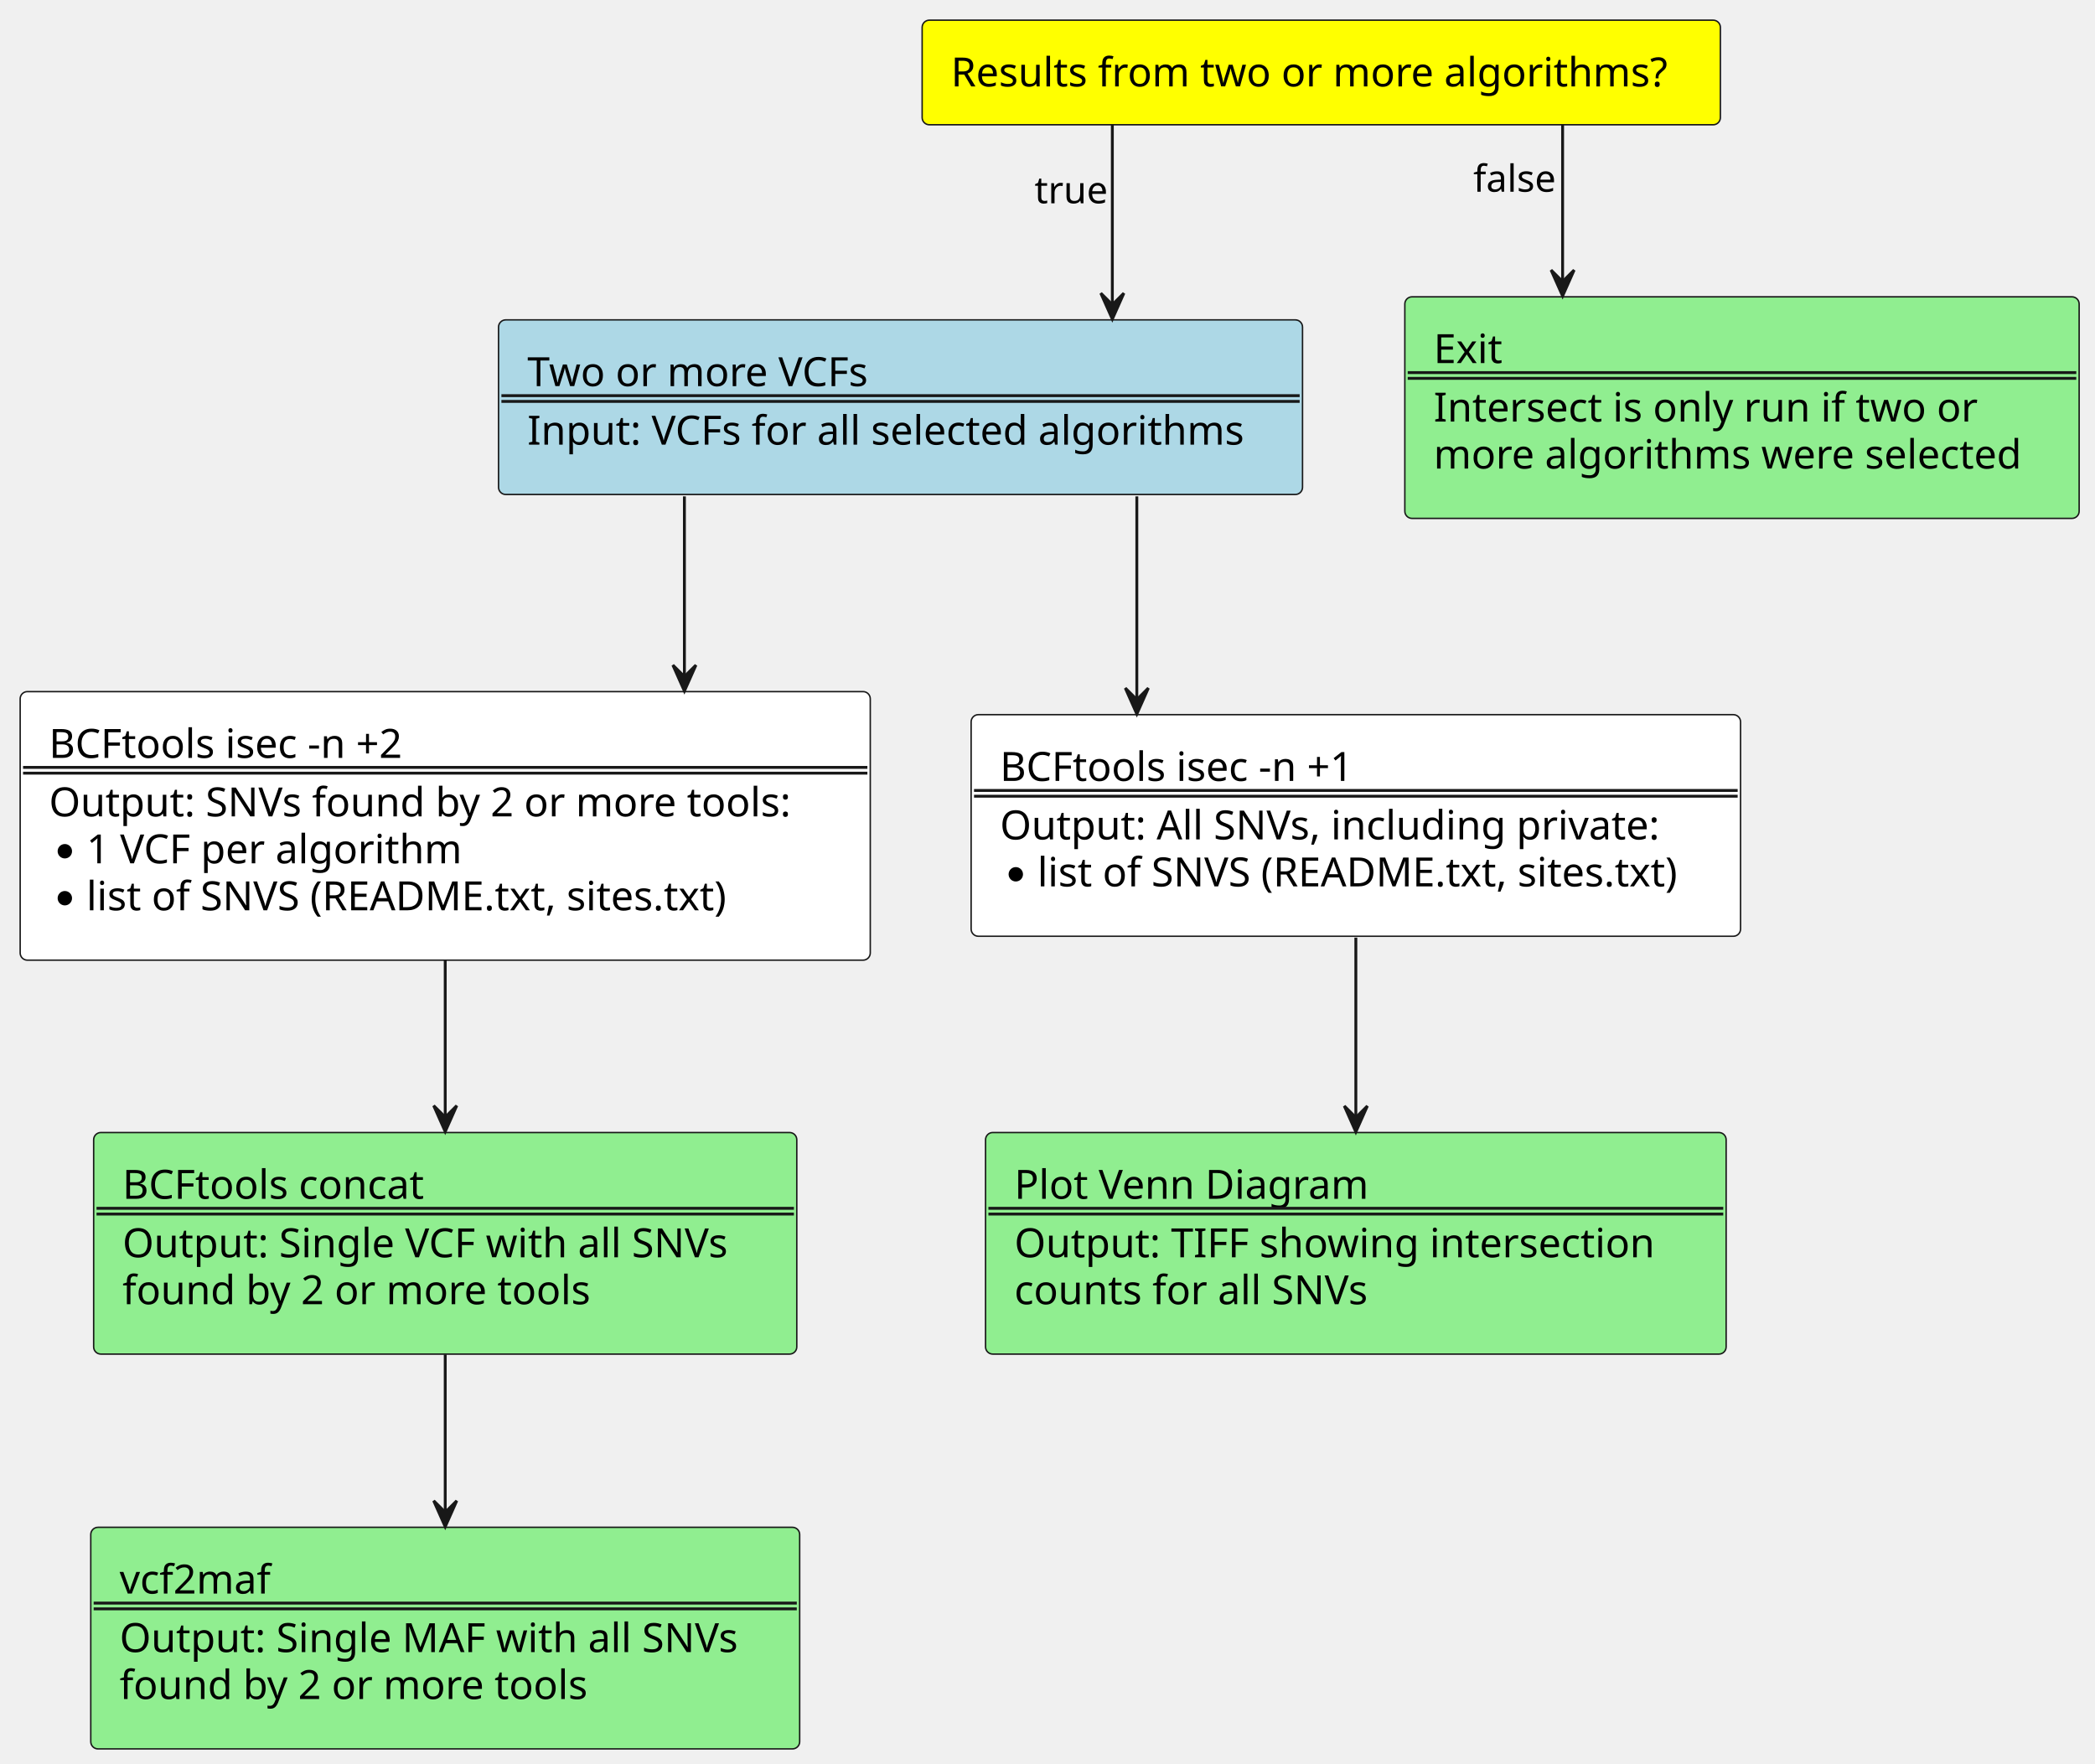
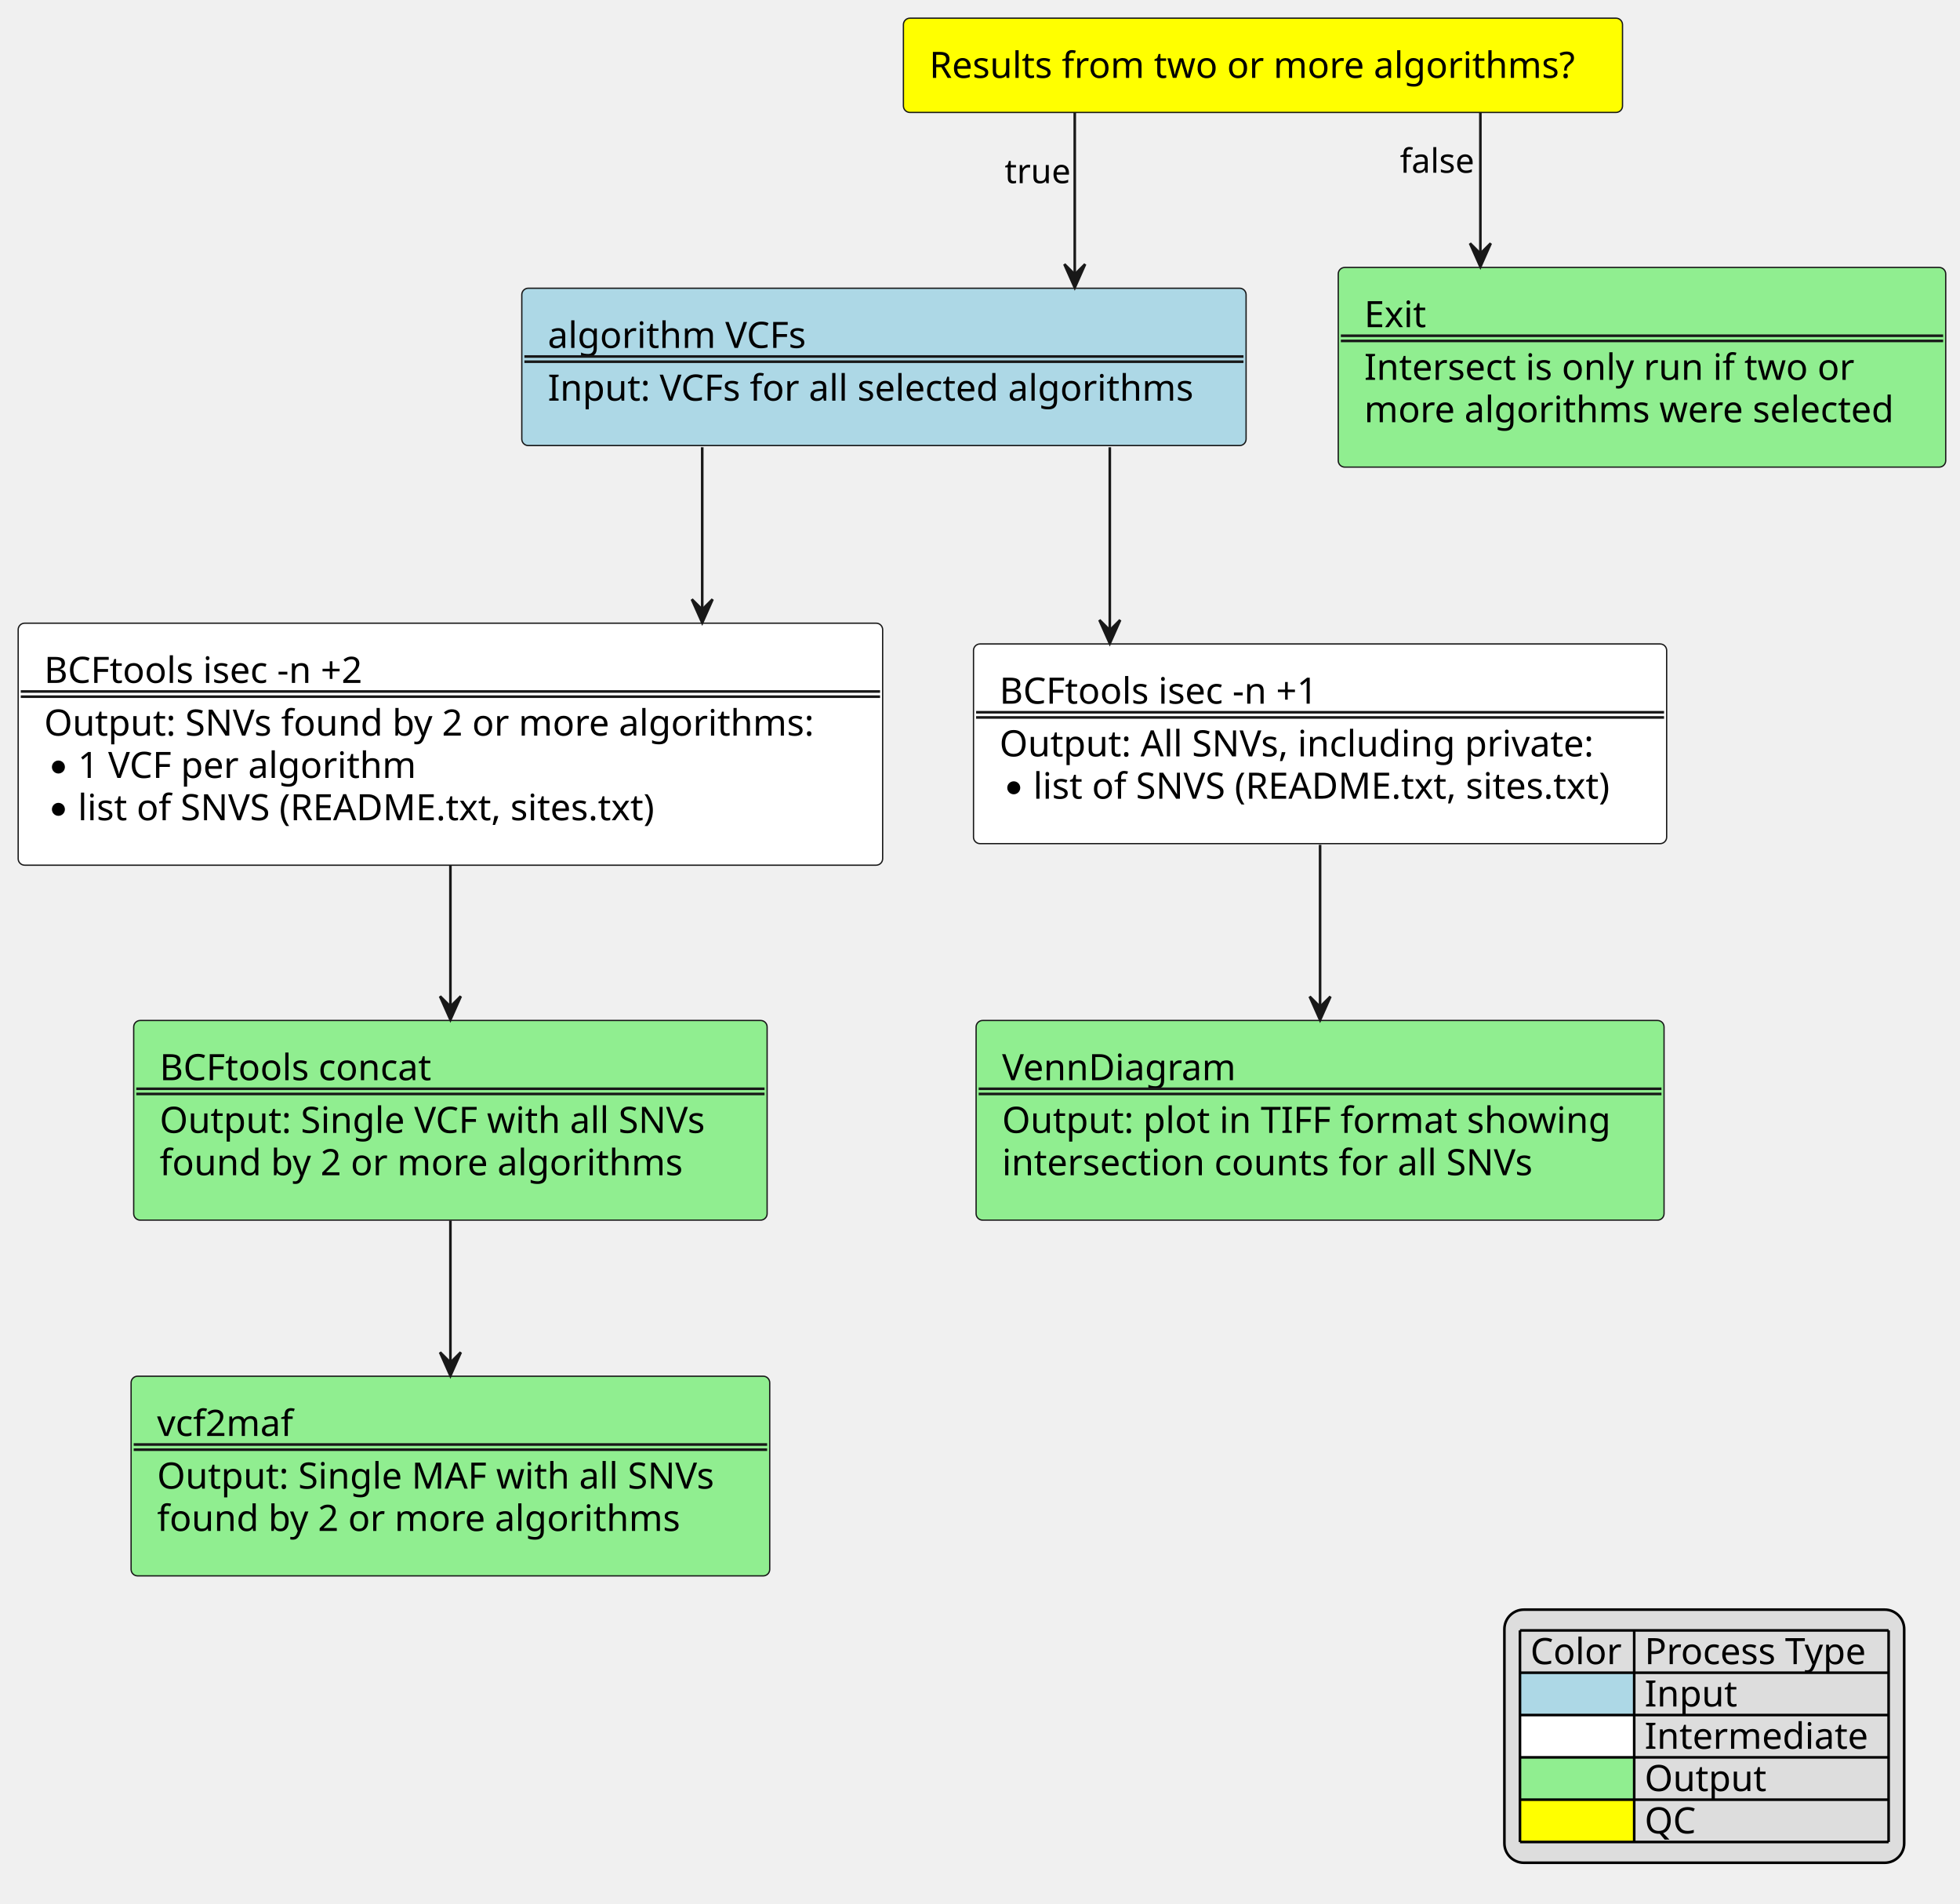
- <svg xmlns="http://www.w3.org/2000/svg" contentStyleType="text/css" height="612px" preserveAspectRatio="none" style="width:727px;height:612px;background:#FFFFFF;" version="1.1" viewBox="0 0 727 612" width="727px" zoomAndPan="magnify">
+ <svg xmlns="http://www.w3.org/2000/svg" contentStyleType="text/css" height="733px" preserveAspectRatio="none" style="width:755px;height:733px;background:#FFFFFF;" version="1.1" viewBox="0 0 755 733" width="755px" zoomAndPan="magnify">
  <defs />
  <g>
    <g id="elem_num_algos">
-       <rect fill="#FFFF00" height="36.297" rx="2.5" ry="2.5" style="stroke:#181818;stroke-width:0.5;" width="277" x="320" y="7" />
-       <text fill="#000000" font-family="sans-serif" font-size="14" lengthAdjust="spacing" textLength="257" x="330" y="29.995">Results from two or more algorithms?</text>
+       <rect fill="#FFFF00" height="36.297" rx="2.5" ry="2.5" style="stroke:#181818;stroke-width:0.5;" width="277" x="348" y="7" />
+       <text fill="#000000" font-family="sans-serif" font-size="14" lengthAdjust="spacing" textLength="257" x="358" y="29.995">Results from two or more algorithms?</text>
    </g>
    <g id="elem_input_vcfs">
-       <rect fill="#ADD8E6" height="60.594" rx="2.5" ry="2.5" style="stroke:#181818;stroke-width:0.5;" width="279" x="173" y="111" />
-       <text fill="#000000" font-family="sans-serif" font-size="14" lengthAdjust="spacing" textLength="126" x="183" y="133.995">Two or more VCFs</text>
-       <line style="stroke:#181818;stroke-width:1.0;" x1="174" x2="451" y1="137.297" y2="137.297" />
-       <line style="stroke:#181818;stroke-width:1.0;" x1="174" x2="451" y1="139.297" y2="139.297" />
-       <text fill="#000000" font-family="sans-serif" font-size="14" lengthAdjust="spacing" textLength="259" x="183" y="154.292">Input: VCFs for all selected algorithms</text>
+       <rect fill="#ADD8E6" height="60.594" rx="2.5" ry="2.5" style="stroke:#181818;stroke-width:0.5;" width="279" x="201" y="111" />
+       <text fill="#000000" font-family="sans-serif" font-size="14" lengthAdjust="spacing" textLength="103" x="211" y="133.995">algorithm VCFs</text>
+       <line style="stroke:#181818;stroke-width:1.0;" x1="202" x2="479" y1="137.297" y2="137.297" />
+       <line style="stroke:#181818;stroke-width:1.0;" x1="202" x2="479" y1="139.297" y2="139.297" />
+       <text fill="#000000" font-family="sans-serif" font-size="14" lengthAdjust="spacing" textLength="259" x="211" y="154.292">Input: VCFs for all selected algorithms</text>
    </g>
    <g id="elem_done">
-       <rect fill="#90EE90" height="76.891" rx="2.5" ry="2.5" style="stroke:#181818;stroke-width:0.5;" width="234" x="487.5" y="103" />
-       <text fill="#000000" font-family="sans-serif" font-size="14" lengthAdjust="spacing" textLength="24" x="497.5" y="125.995">Exit</text>
-       <line style="stroke:#181818;stroke-width:1.0;" x1="488.5" x2="720.5" y1="129.297" y2="129.297" />
-       <line style="stroke:#181818;stroke-width:1.0;" x1="488.5" x2="720.5" y1="131.297" y2="131.297" />
-       <text fill="#000000" font-family="sans-serif" font-size="14" lengthAdjust="spacing" textLength="193" x="497.5" y="146.292">Intersect is only run if two or</text>
-       <text fill="#000000" font-family="sans-serif" font-size="14" lengthAdjust="spacing" textLength="214" x="497.5" y="162.589">more algorithms were selected</text>
+       <rect fill="#90EE90" height="76.891" rx="2.5" ry="2.5" style="stroke:#181818;stroke-width:0.5;" width="234" x="515.5" y="103" />
+       <text fill="#000000" font-family="sans-serif" font-size="14" lengthAdjust="spacing" textLength="24" x="525.5" y="125.995">Exit</text>
+       <line style="stroke:#181818;stroke-width:1.0;" x1="516.5" x2="748.5" y1="129.297" y2="129.297" />
+       <line style="stroke:#181818;stroke-width:1.0;" x1="516.5" x2="748.5" y1="131.297" y2="131.297" />
+       <text fill="#000000" font-family="sans-serif" font-size="14" lengthAdjust="spacing" textLength="193" x="525.5" y="146.292">Intersect is only run if two or</text>
+       <text fill="#000000" font-family="sans-serif" font-size="14" lengthAdjust="spacing" textLength="214" x="525.5" y="162.589">more algorithms were selected</text>
    </g>
    <g id="elem_intersect_vcfs_2">
-       <rect fill="#FFFFFF" height="93.188" rx="2.5" ry="2.5" style="stroke:#181818;stroke-width:0.5;" width="295" x="7" y="240" />
+       <rect fill="#FFFFFF" height="93.188" rx="2.5" ry="2.5" style="stroke:#181818;stroke-width:0.5;" width="333" x="7" y="240" />
      <text fill="#000000" font-family="sans-serif" font-size="14" lengthAdjust="spacing" textLength="137" x="17" y="262.995">BCFtools isec -n +2</text>
-       <line style="stroke:#181818;stroke-width:1.0;" x1="8" x2="301" y1="266.297" y2="266.297" />
-       <line style="stroke:#181818;stroke-width:1.0;" x1="8" x2="301" y1="268.297" y2="268.297" />
-       <text fill="#000000" font-family="sans-serif" font-size="14" lengthAdjust="spacing" textLength="271" x="17" y="283.292">Output: SNVs found by 2 or more tools:</text>
+       <line style="stroke:#181818;stroke-width:1.0;" x1="8" x2="339" y1="266.297" y2="266.297" />
+       <line style="stroke:#181818;stroke-width:1.0;" x1="8" x2="339" y1="268.297" y2="268.297" />
+       <text fill="#000000" font-family="sans-serif" font-size="14" lengthAdjust="spacing" textLength="309" x="17" y="283.292">Output: SNVs found by 2 or more algorithms:</text>
      <ellipse cx="22.5" cy="295.391" fill="#000000" rx="2.5" ry="2.5" style="stroke:#000000;stroke-width:0.0;" />
      <text fill="#000000" font-family="sans-serif" font-size="14" lengthAdjust="spacing" textLength="135" x="30" y="299.589">1 VCF per algorithm</text>
      <ellipse cx="22.5" cy="311.688" fill="#000000" rx="2.5" ry="2.5" style="stroke:#000000;stroke-width:0.0;" />
      <text fill="#000000" font-family="sans-serif" font-size="14" lengthAdjust="spacing" textLength="234" x="30" y="315.886">list of SNVS (README.txt, sites.txt)</text>
    </g>
    <g id="elem_intersect_vcfs_1">
-       <rect fill="#FFFFFF" height="76.891" rx="2.5" ry="2.5" style="stroke:#181818;stroke-width:0.5;" width="267" x="337" y="248" />
-       <text fill="#000000" font-family="sans-serif" font-size="14" lengthAdjust="spacing" textLength="137" x="347" y="270.995">BCFtools isec -n +1</text>
-       <line style="stroke:#181818;stroke-width:1.0;" x1="338" x2="603" y1="274.297" y2="274.297" />
-       <line style="stroke:#181818;stroke-width:1.0;" x1="338" x2="603" y1="276.297" y2="276.297" />
-       <text fill="#000000" font-family="sans-serif" font-size="14" lengthAdjust="spacing" textLength="237" x="347" y="291.292">Output: All SNVs, including private:</text>
-       <ellipse cx="352.5" cy="303.391" fill="#000000" rx="2.5" ry="2.5" style="stroke:#000000;stroke-width:0.0;" />
-       <text fill="#000000" font-family="sans-serif" font-size="14" lengthAdjust="spacing" textLength="234" x="360" y="307.589">list of SNVS (README.txt, sites.txt)</text>
+       <rect fill="#FFFFFF" height="76.891" rx="2.5" ry="2.5" style="stroke:#181818;stroke-width:0.5;" width="267" x="375" y="248" />
+       <text fill="#000000" font-family="sans-serif" font-size="14" lengthAdjust="spacing" textLength="137" x="385" y="270.995">BCFtools isec -n +1</text>
+       <line style="stroke:#181818;stroke-width:1.0;" x1="376" x2="641" y1="274.297" y2="274.297" />
+       <line style="stroke:#181818;stroke-width:1.0;" x1="376" x2="641" y1="276.297" y2="276.297" />
+       <text fill="#000000" font-family="sans-serif" font-size="14" lengthAdjust="spacing" textLength="237" x="385" y="291.292">Output: All SNVs, including private:</text>
+       <ellipse cx="390.5" cy="303.391" fill="#000000" rx="2.5" ry="2.5" style="stroke:#000000;stroke-width:0.0;" />
+       <text fill="#000000" font-family="sans-serif" font-size="14" lengthAdjust="spacing" textLength="234" x="398" y="307.589">list of SNVS (README.txt, sites.txt)</text>
    </g>
    <g id="elem_plot_venn">
-       <rect fill="#90EE90" height="76.891" rx="2.5" ry="2.5" style="stroke:#181818;stroke-width:0.5;" width="257" x="342" y="393" />
-       <text fill="#000000" font-family="sans-serif" font-size="14" lengthAdjust="spacing" textLength="127" x="352" y="415.995">Plot Venn Diagram</text>
-       <line style="stroke:#181818;stroke-width:1.0;" x1="343" x2="598" y1="419.297" y2="419.297" />
-       <line style="stroke:#181818;stroke-width:1.0;" x1="343" x2="598" y1="421.297" y2="421.297" />
-       <text fill="#000000" font-family="sans-serif" font-size="14" lengthAdjust="spacing" textLength="233" x="352" y="436.292">Output: TIFF showing intersection</text>
-       <text fill="#000000" font-family="sans-serif" font-size="14" lengthAdjust="spacing" textLength="128" x="352" y="452.589">counts for all SNVs</text>
+       <rect fill="#90EE90" height="76.891" rx="2.5" ry="2.5" style="stroke:#181818;stroke-width:0.5;" width="265" x="376" y="393" />
+       <text fill="#000000" font-family="sans-serif" font-size="14" lengthAdjust="spacing" textLength="93" x="386" y="415.995">VennDiagram</text>
+       <line style="stroke:#181818;stroke-width:1.0;" x1="377" x2="640" y1="419.297" y2="419.297" />
+       <line style="stroke:#181818;stroke-width:1.0;" x1="377" x2="640" y1="421.297" y2="421.297" />
+       <text fill="#000000" font-family="sans-serif" font-size="14" lengthAdjust="spacing" textLength="241" x="386" y="436.292">Output: plot in TIFF format showing</text>
+       <text fill="#000000" font-family="sans-serif" font-size="14" lengthAdjust="spacing" textLength="214" x="386" y="452.589">intersection counts for all SNVs</text>
    </g>
    <g id="elem_concat_vcfs">
-       <rect fill="#90EE90" height="76.891" rx="2.5" ry="2.5" style="stroke:#181818;stroke-width:0.5;" width="244" x="32.5" y="393" />
-       <text fill="#000000" font-family="sans-serif" font-size="14" lengthAdjust="spacing" textLength="113" x="42.5" y="415.995">BCFtools concat</text>
-       <line style="stroke:#181818;stroke-width:1.0;" x1="33.5" x2="275.5" y1="419.297" y2="419.297" />
-       <line style="stroke:#181818;stroke-width:1.0;" x1="33.5" x2="275.5" y1="421.297" y2="421.297" />
-       <text fill="#000000" font-family="sans-serif" font-size="14" lengthAdjust="spacing" textLength="220" x="42.5" y="436.292">Output: Single VCF with all SNVs</text>
-       <text fill="#000000" font-family="sans-serif" font-size="14" lengthAdjust="spacing" textLength="169" x="42.5" y="452.589">found by 2 or more tools</text>
+       <rect fill="#90EE90" height="76.891" rx="2.5" ry="2.5" style="stroke:#181818;stroke-width:0.5;" width="244" x="51.5" y="393" />
+       <text fill="#000000" font-family="sans-serif" font-size="14" lengthAdjust="spacing" textLength="113" x="61.5" y="415.995">BCFtools concat</text>
+       <line style="stroke:#181818;stroke-width:1.0;" x1="52.5" x2="294.5" y1="419.297" y2="419.297" />
+       <line style="stroke:#181818;stroke-width:1.0;" x1="52.5" x2="294.5" y1="421.297" y2="421.297" />
+       <text fill="#000000" font-family="sans-serif" font-size="14" lengthAdjust="spacing" textLength="220" x="61.5" y="436.292">Output: Single VCF with all SNVs</text>
+       <text fill="#000000" font-family="sans-serif" font-size="14" lengthAdjust="spacing" textLength="207" x="61.5" y="452.589">found by 2 or more algorithms</text>
    </g>
    <g id="elem_vcf2maf">
-       <rect fill="#90EE90" height="76.891" rx="2.5" ry="2.5" style="stroke:#181818;stroke-width:0.5;" width="246" x="31.5" y="530" />
-       <text fill="#000000" font-family="sans-serif" font-size="14" lengthAdjust="spacing" textLength="53" x="41.5" y="552.995">vcf2maf</text>
-       <line style="stroke:#181818;stroke-width:1.0;" x1="32.5" x2="276.5" y1="556.297" y2="556.297" />
-       <line style="stroke:#181818;stroke-width:1.0;" x1="32.5" x2="276.5" y1="558.297" y2="558.297" />
-       <text fill="#000000" font-family="sans-serif" font-size="14" lengthAdjust="spacing" textLength="222" x="41.5" y="573.292">Output: Single MAF with all SNVs</text>
-       <text fill="#000000" font-family="sans-serif" font-size="14" lengthAdjust="spacing" textLength="169" x="41.5" y="589.589">found by 2 or more tools</text>
+       <rect fill="#90EE90" height="76.891" rx="2.5" ry="2.5" style="stroke:#181818;stroke-width:0.5;" width="246" x="50.5" y="530" />
+       <text fill="#000000" font-family="sans-serif" font-size="14" lengthAdjust="spacing" textLength="53" x="60.5" y="552.995">vcf2maf</text>
+       <line style="stroke:#181818;stroke-width:1.0;" x1="51.5" x2="295.5" y1="556.297" y2="556.297" />
+       <line style="stroke:#181818;stroke-width:1.0;" x1="51.5" x2="295.5" y1="558.297" y2="558.297" />
+       <text fill="#000000" font-family="sans-serif" font-size="14" lengthAdjust="spacing" textLength="222" x="60.5" y="573.292">Output: Single MAF with all SNVs</text>
+       <text fill="#000000" font-family="sans-serif" font-size="14" lengthAdjust="spacing" textLength="207" x="60.5" y="589.589">found by 2 or more algorithms</text>
    </g>
    <g id="link_num_algos_input_vcfs">
-       <path codeLine="24" d="M386,43.2 C386,43.2 386,105.74 386,105.74 " fill="none" id="num_algos-to-input_vcfs" style="stroke:#181818;stroke-width:1.0;" />
-       <polygon fill="#181818" points="386,110.74,390,101.74,386,105.74,382,101.74,386,110.74" style="stroke:#181818;stroke-width:1.0;" />
-       <text fill="#000000" font-family="sans-serif" font-size="13" lengthAdjust="spacing" textLength="26" x="359" y="70.537">true</text>
+       <path codeLine="23" d="M414,43.2 C414,43.2 414,105.74 414,105.74 " fill="none" id="num_algos-to-input_vcfs" style="stroke:#181818;stroke-width:1.0;" />
+       <polygon fill="#181818" points="414,110.74,418,101.74,414,105.74,410,101.74,414,110.74" style="stroke:#181818;stroke-width:1.0;" />
+       <text fill="#000000" font-family="sans-serif" font-size="13" lengthAdjust="spacing" textLength="26" x="387" y="70.537">true</text>
    </g>
    <g id="link_num_algos_done">
-       <path codeLine="25" d="M542.25,43.2 C542.25,43.2 542.25,97.71 542.25,97.71 " fill="none" id="num_algos-to-done" style="stroke:#181818;stroke-width:1.0;" />
-       <polygon fill="#181818" points="542.25,102.71,546.25,93.71,542.25,97.71,538.25,93.71,542.25,102.71" style="stroke:#181818;stroke-width:1.0;" />
-       <text fill="#000000" font-family="sans-serif" font-size="13" lengthAdjust="spacing" textLength="30" x="511.25" y="66.527">false</text>
+       <path codeLine="24" d="M570.25,43.2 C570.25,43.2 570.25,97.71 570.25,97.71 " fill="none" id="num_algos-to-done" style="stroke:#181818;stroke-width:1.0;" />
+       <polygon fill="#181818" points="570.25,102.71,574.25,93.71,570.25,97.71,566.25,93.71,570.25,102.71" style="stroke:#181818;stroke-width:1.0;" />
+       <text fill="#000000" font-family="sans-serif" font-size="13" lengthAdjust="spacing" textLength="30" x="539.25" y="66.527">false</text>
    </g>
    <g id="link_input_vcfs_intersect_vcfs_2">
-       <path codeLine="26" d="M237.5,172.25 C237.5,172.25 237.5,234.8 237.5,234.8 " fill="none" id="input_vcfs-to-intersect_vcfs_2" style="stroke:#181818;stroke-width:1.0;" />
-       <polygon fill="#181818" points="237.5,239.8,241.5,230.8,237.5,234.8,233.5,230.8,237.5,239.8" style="stroke:#181818;stroke-width:1.0;" />
+       <path codeLine="25" d="M270.5,172.25 C270.5,172.25 270.5,234.8 270.5,234.8 " fill="none" id="input_vcfs-to-intersect_vcfs_2" style="stroke:#181818;stroke-width:1.0;" />
+       <polygon fill="#181818" points="270.5,239.8,274.5,230.8,270.5,234.8,266.5,230.8,270.5,239.8" style="stroke:#181818;stroke-width:1.0;" />
    </g>
    <g id="link_input_vcfs_intersect_vcfs_1">
-       <path codeLine="27" d="M394.5,172.25 C394.5,172.25 394.5,242.77 394.5,242.77 " fill="none" id="input_vcfs-to-intersect_vcfs_1" style="stroke:#181818;stroke-width:1.0;" />
-       <polygon fill="#181818" points="394.5,247.77,398.5,238.77,394.5,242.77,390.5,238.77,394.5,247.77" style="stroke:#181818;stroke-width:1.0;" />
+       <path codeLine="26" d="M427.5,172.25 C427.5,172.25 427.5,242.77 427.5,242.77 " fill="none" id="input_vcfs-to-intersect_vcfs_1" style="stroke:#181818;stroke-width:1.0;" />
+       <polygon fill="#181818" points="427.5,247.77,431.5,238.77,427.5,242.77,423.5,238.77,427.5,247.77" style="stroke:#181818;stroke-width:1.0;" />
    </g>
    <g id="link_intersect_vcfs_1_plot_venn">
-       <path codeLine="28" d="M470.5,325.36 C470.5,325.36 470.5,387.79 470.5,387.79 " fill="none" id="intersect_vcfs_1-to-plot_venn" style="stroke:#181818;stroke-width:1.0;" />
-       <polygon fill="#181818" points="470.5,392.79,474.5,383.79,470.5,387.79,466.5,383.79,470.5,392.79" style="stroke:#181818;stroke-width:1.0;" />
+       <path codeLine="27" d="M508.5,325.36 C508.5,325.36 508.5,387.79 508.5,387.79 " fill="none" id="intersect_vcfs_1-to-plot_venn" style="stroke:#181818;stroke-width:1.0;" />
+       <polygon fill="#181818" points="508.5,392.79,512.5,383.79,508.5,387.79,504.5,383.79,508.5,392.79" style="stroke:#181818;stroke-width:1.0;" />
    </g>
    <g id="link_intersect_vcfs_2_concat_vcfs">
-       <path codeLine="30" d="M154.5,333.18 C154.5,333.18 154.5,387.68 154.5,387.68 " fill="none" id="intersect_vcfs_2-to-concat_vcfs" style="stroke:#181818;stroke-width:1.0;" />
-       <polygon fill="#181818" points="154.5,392.68,158.5,383.68,154.5,387.68,150.5,383.68,154.5,392.68" style="stroke:#181818;stroke-width:1.0;" />
+       <path codeLine="28" d="M173.5,333.18 C173.5,333.18 173.5,387.68 173.5,387.68 " fill="none" id="intersect_vcfs_2-to-concat_vcfs" style="stroke:#181818;stroke-width:1.0;" />
+       <polygon fill="#181818" points="173.5,392.68,177.5,383.68,173.5,387.68,169.5,383.68,173.5,392.68" style="stroke:#181818;stroke-width:1.0;" />
    </g>
    <g id="link_concat_vcfs_vcf2maf">
-       <path codeLine="31" d="M154.5,470.03 C154.5,470.03 154.5,524.79 154.5,524.79 " fill="none" id="concat_vcfs-to-vcf2maf" style="stroke:#181818;stroke-width:1.0;" />
-       <polygon fill="#181818" points="154.5,529.79,158.5,520.79,154.5,524.79,150.5,520.79,154.5,529.79" style="stroke:#181818;stroke-width:1.0;" />
+       <path codeLine="29" d="M173.5,470.03 C173.5,470.03 173.5,524.79 173.5,524.79 " fill="none" id="concat_vcfs-to-vcf2maf" style="stroke:#181818;stroke-width:1.0;" />
+       <polygon fill="#181818" points="173.5,529.79,177.5,520.79,173.5,524.79,169.5,520.79,173.5,529.79" style="stroke:#181818;stroke-width:1.0;" />
    </g>
+     <rect fill="#DDDDDD" height="97.484" rx="7.5" ry="7.5" style="stroke:#000000;stroke-width:1.0;" width="154" x="579.5" y="619.891" />
+     <text fill="#000000" font-family="sans-serif" font-size="14" lengthAdjust="spacing" textLength="36" x="589.5" y="640.886">Color</text>
+     <text fill="#000000" font-family="sans-serif" font-size="14" lengthAdjust="spacing" textLength="94" x="633.5" y="640.886">Process Type</text>
+     <rect fill="#ADD8E6" height="16.297" style="stroke:none;stroke-width:1.0;" width="44" x="585.5" y="644.188" />
+     <text fill="#000000" font-family="sans-serif" font-size="14" lengthAdjust="spacing" textLength="4" x="585.5" y="657.183"> </text>
+     <text fill="#000000" font-family="sans-serif" font-size="14" lengthAdjust="spacing" textLength="35" x="633.5" y="657.183">Input</text>
+     <rect fill="#FFFFFF" height="16.297" style="stroke:none;stroke-width:1.0;" width="44" x="585.5" y="660.484" />
+     <text fill="#000000" font-family="sans-serif" font-size="14" lengthAdjust="spacing" textLength="4" x="585.5" y="673.48"> </text>
+     <text fill="#000000" font-family="sans-serif" font-size="14" lengthAdjust="spacing" textLength="87" x="633.5" y="673.48">Intermediate</text>
+     <rect fill="#90EE90" height="16.297" style="stroke:none;stroke-width:1.0;" width="44" x="585.5" y="676.781" />
+     <text fill="#000000" font-family="sans-serif" font-size="14" lengthAdjust="spacing" textLength="4" x="585.5" y="689.776"> </text>
+     <text fill="#000000" font-family="sans-serif" font-size="14" lengthAdjust="spacing" textLength="48" x="633.5" y="689.776">Output</text>
+     <rect fill="#FFFF00" height="16.297" style="stroke:none;stroke-width:1.0;" width="44" x="585.5" y="693.078" />
+     <text fill="#000000" font-family="sans-serif" font-size="14" lengthAdjust="spacing" textLength="4" x="585.5" y="706.073"> </text>
+     <text fill="#000000" font-family="sans-serif" font-size="14" lengthAdjust="spacing" textLength="21" x="633.5" y="706.073">QC</text>
+     <line style="stroke:#000000;stroke-width:1.0;" x1="585.5" x2="727.5" y1="627.891" y2="627.891" />
+     <line style="stroke:#000000;stroke-width:1.0;" x1="585.5" x2="727.5" y1="644.188" y2="644.188" />
+     <line style="stroke:#000000;stroke-width:1.0;" x1="585.5" x2="727.5" y1="660.484" y2="660.484" />
+     <line style="stroke:#000000;stroke-width:1.0;" x1="585.5" x2="727.5" y1="676.781" y2="676.781" />
+     <line style="stroke:#000000;stroke-width:1.0;" x1="585.5" x2="727.5" y1="693.078" y2="693.078" />
+     <line style="stroke:#000000;stroke-width:1.0;" x1="585.5" x2="727.5" y1="709.375" y2="709.375" />
+     <line style="stroke:#000000;stroke-width:1.0;" x1="585.5" x2="585.5" y1="627.891" y2="709.375" />
+     <line style="stroke:#000000;stroke-width:1.0;" x1="629.5" x2="629.5" y1="627.891" y2="709.375" />
+     <line style="stroke:#000000;stroke-width:1.0;" x1="727.5" x2="727.5" y1="627.891" y2="709.375" />
  </g>
</svg>
